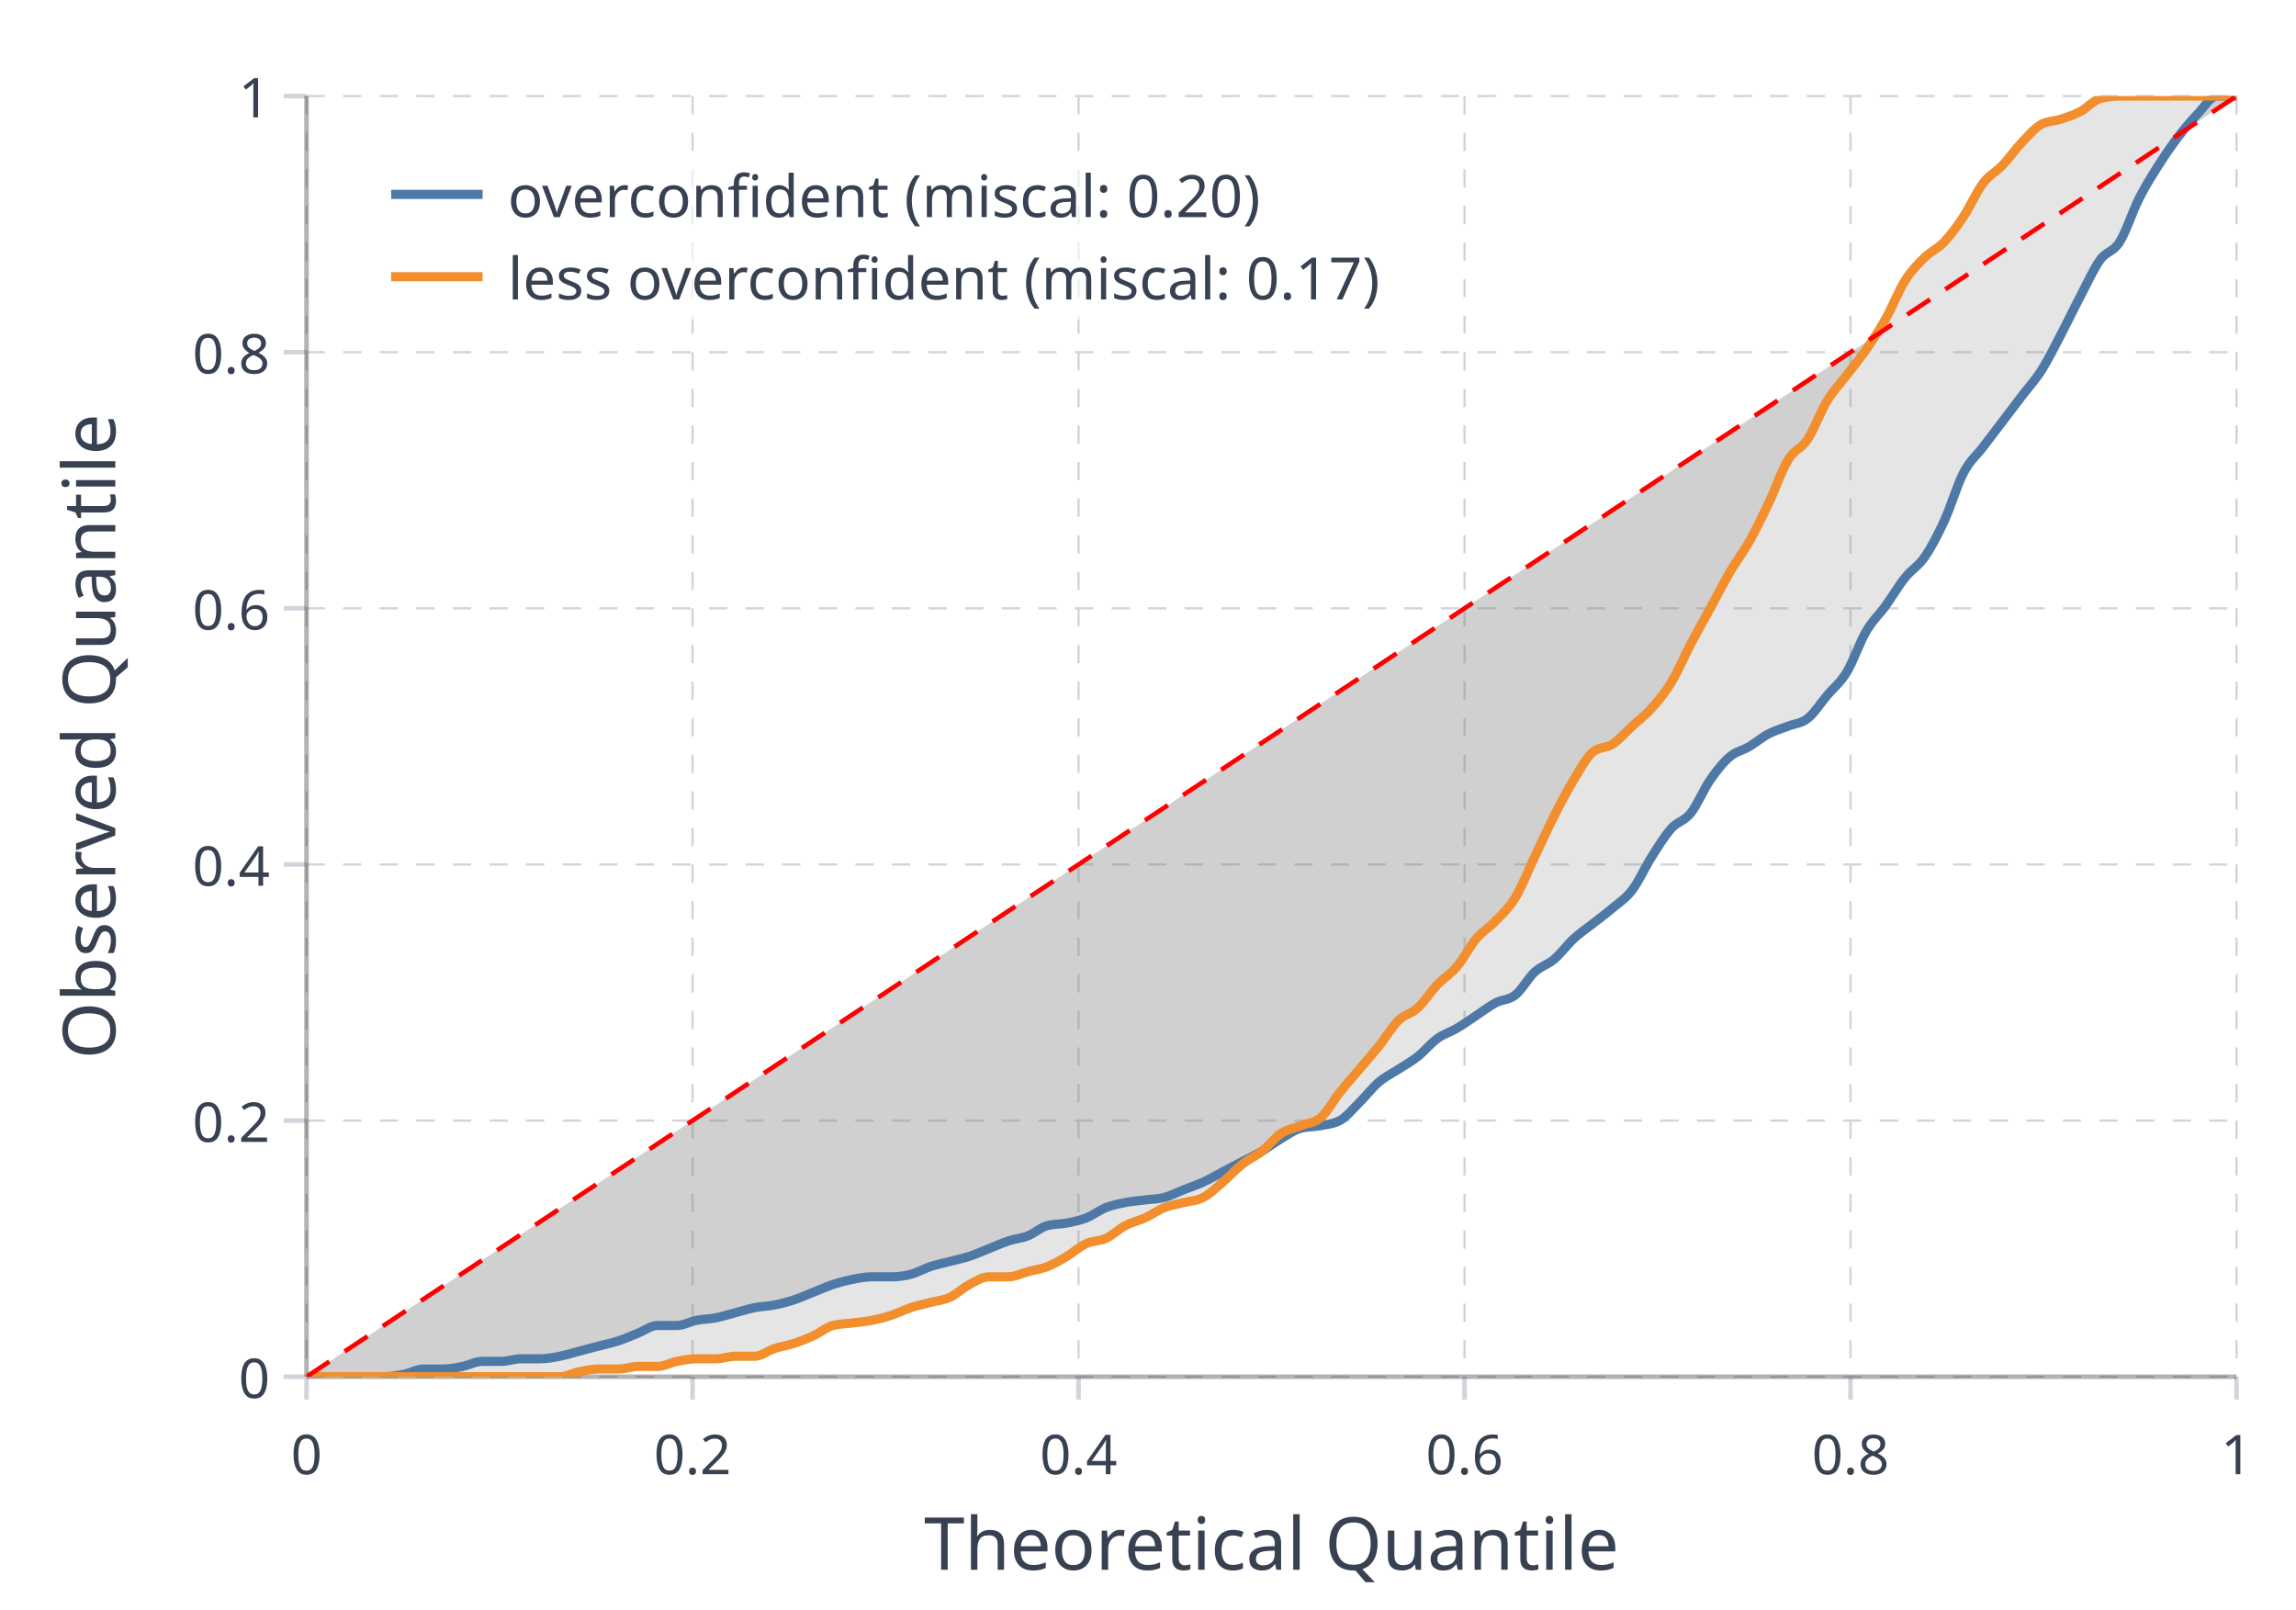
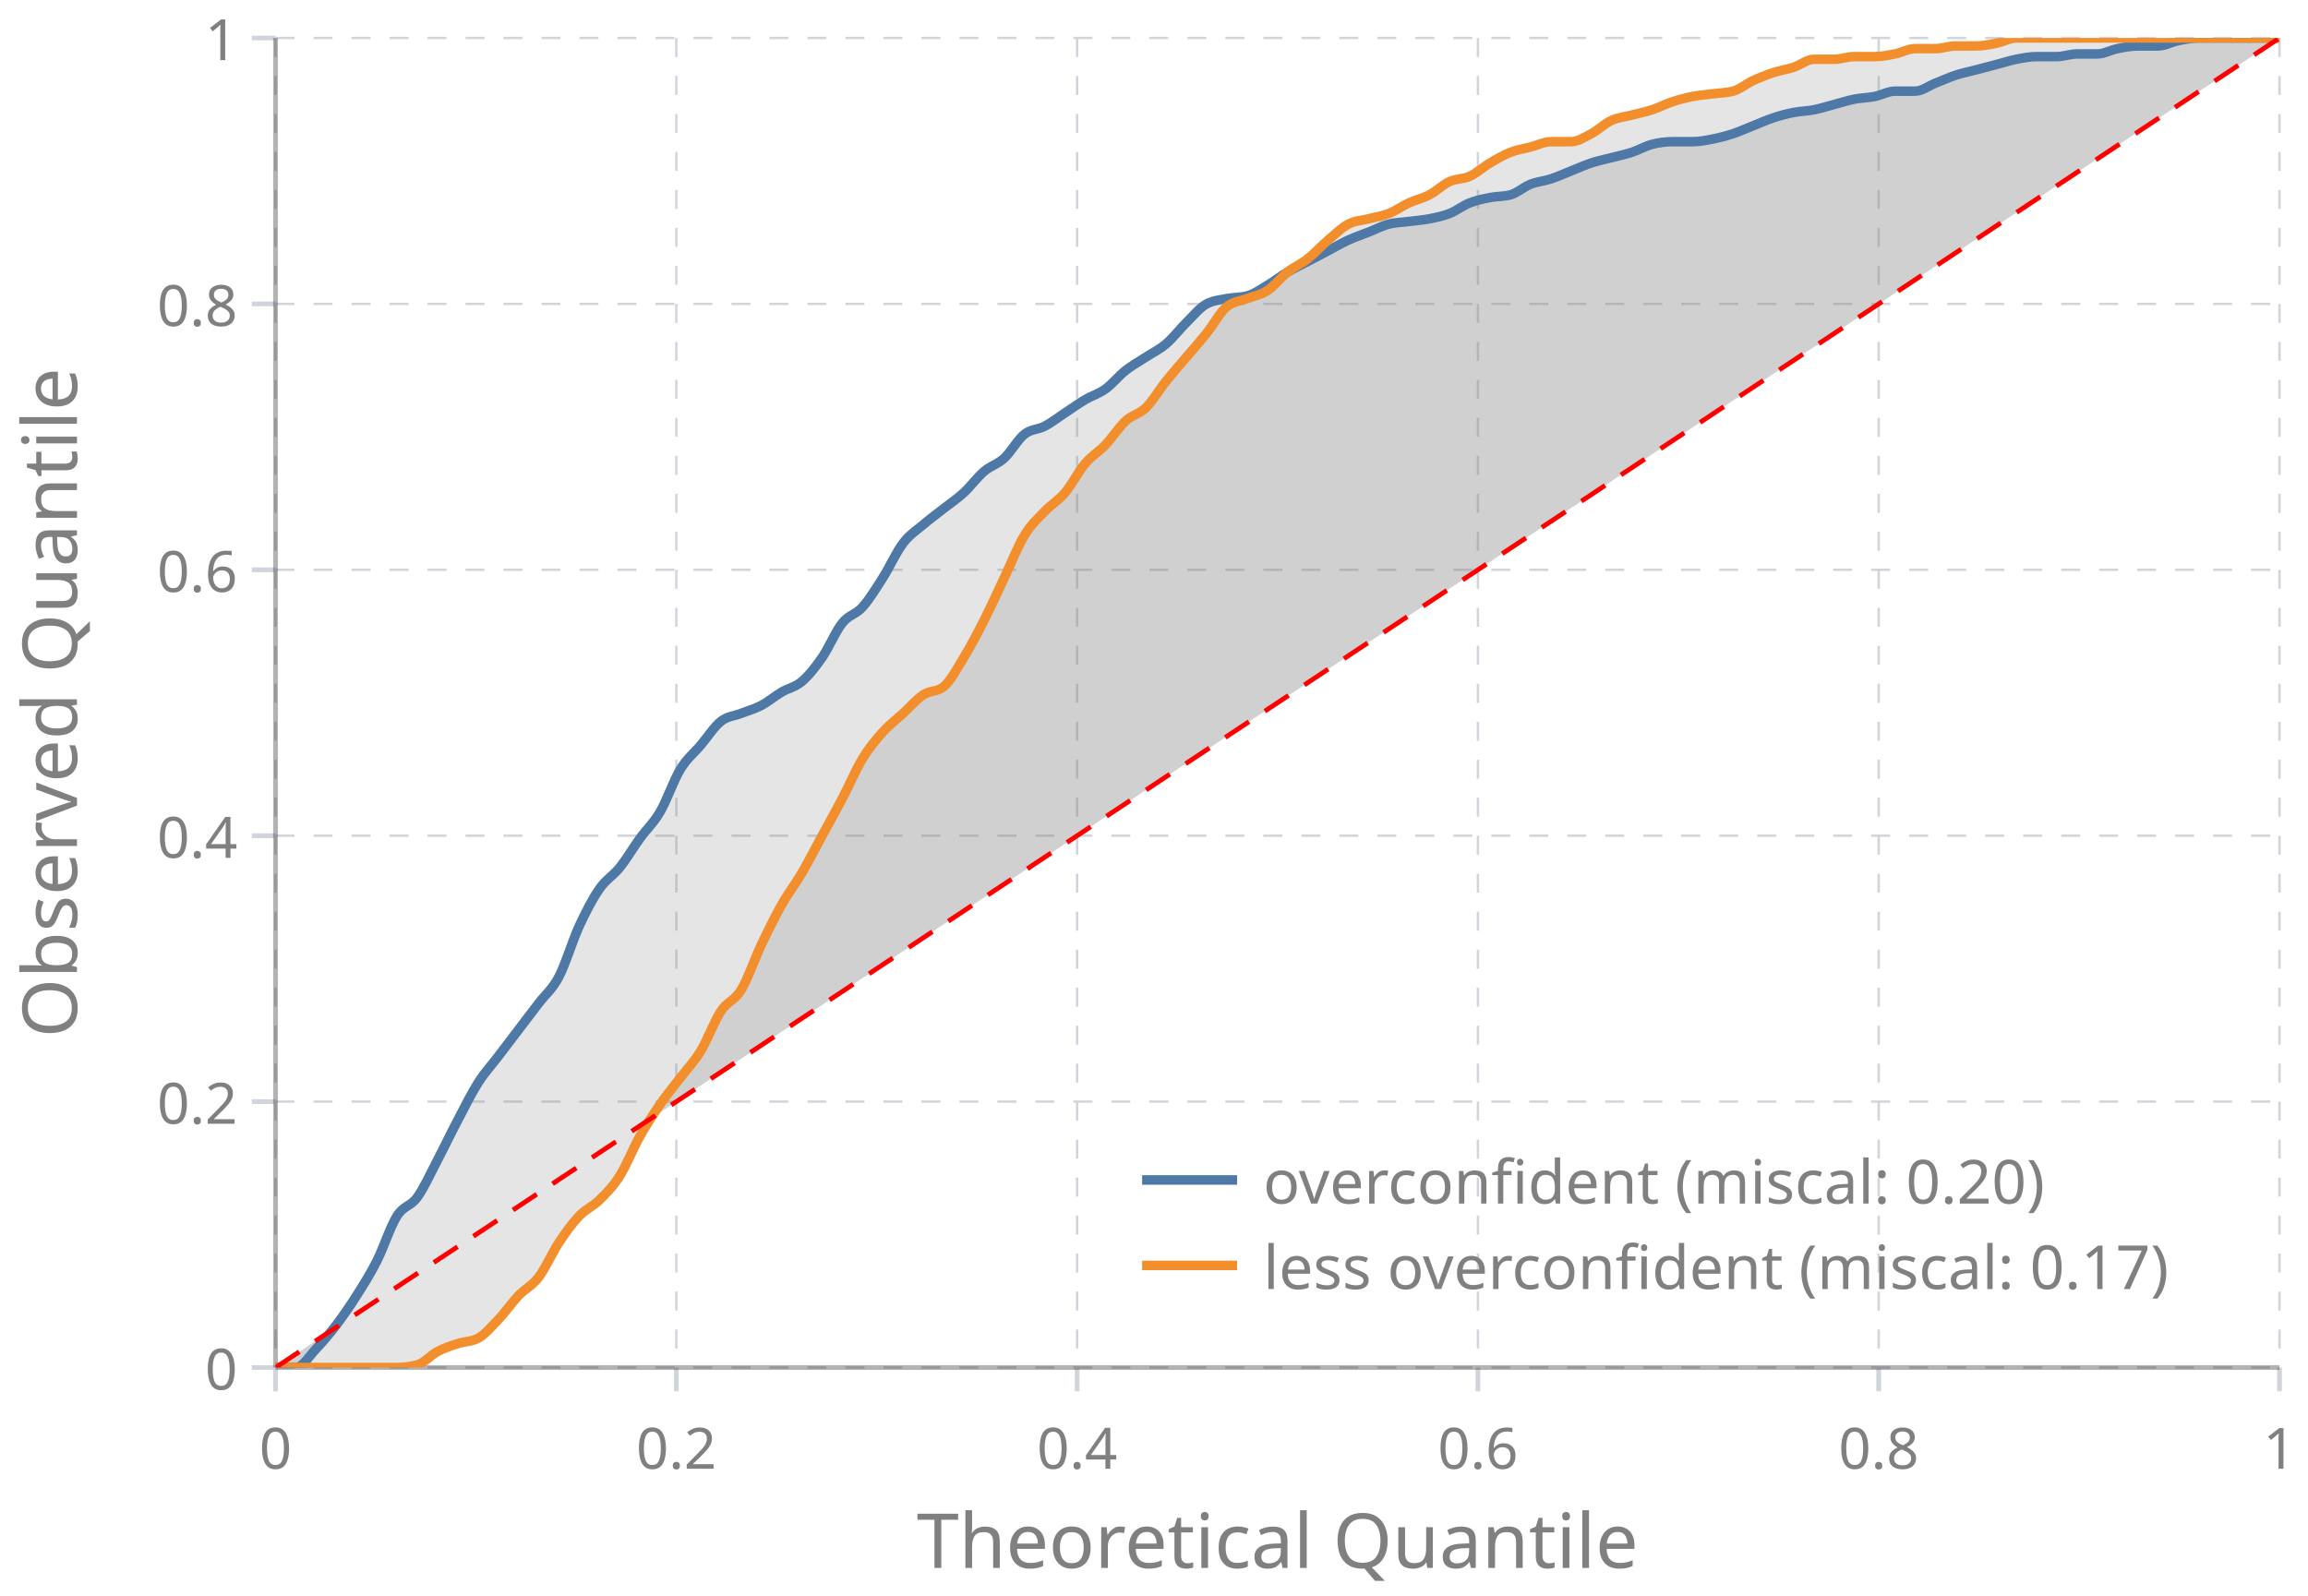
- <svg xmlns="http://www.w3.org/2000/svg" width="502" height="352" fill="#374151" font-family="system-ui, sans-serif" font-size="16" viewBox="-1 -1 502 352">
+ <svg xmlns="http://www.w3.org/2000/svg" width="486" height="336" fill="gray" font-family="system-ui, sans-serif" font-size="16" viewBox="8 12 486 336">
  <defs>
    <clipPath id="a">
      <path d="M66.02 20H488v280H66.02z" />
    </clipPath>
  </defs>
  <g class="x-axis" style="--tick-font-default:clamp(12px, calc(0.03 * 100cqmin), 0.8em)">
    <g class="tick">
      <path stroke="#d1d5db" stroke-dasharray="4" stroke-width=".5" d="M66.02 20v280" />
      <path stroke="#d1d5db" d="M66.02 300v5" />
      <text y="12" dominant-baseline="hanging" font-size="12" text-anchor="middle" transform="translate(66.02 300)">
        <tspan x="0" dy="0">0</tspan>
      </text>
    </g>
    <g class="tick">
      <path stroke="#d1d5db" stroke-dasharray="4" stroke-width=".5" d="M150.42 20v280" />
      <path stroke="#d1d5db" d="M150.42 300v5" />
      <text y="12" dominant-baseline="hanging" font-size="12" text-anchor="middle" transform="translate(150.42 300)">
        <tspan x="0" dy="0">0.2</tspan>
      </text>
    </g>
    <g class="tick">
      <path stroke="#d1d5db" stroke-dasharray="4" stroke-width=".5" d="M234.81 20v280" />
      <path stroke="#d1d5db" d="M234.81 300v5" />
      <text y="12" dominant-baseline="hanging" font-size="12" text-anchor="middle" transform="translate(234.81 300)">
        <tspan x="0" dy="0">0.4</tspan>
      </text>
    </g>
    <g class="tick">
      <path stroke="#d1d5db" stroke-dasharray="4" stroke-width=".5" d="M319.21 20v280" />
      <path stroke="#d1d5db" d="M319.21 300v5" />
      <text y="12" dominant-baseline="hanging" font-size="12" text-anchor="middle" transform="translate(319.21 300)">
        <tspan x="0" dy="0">0.6</tspan>
      </text>
    </g>
    <g class="tick">
      <path stroke="#d1d5db" stroke-dasharray="4" stroke-width=".5" d="M403.6 20v280" />
      <path stroke="#d1d5db" d="M403.6 300v5" />
      <text y="12" dominant-baseline="hanging" font-size="12" text-anchor="middle" transform="translate(403.6 300)">
        <tspan x="0" dy="0">0.8</tspan>
      </text>
    </g>
    <g class="tick">
      <path stroke="#d1d5db" stroke-dasharray="4" stroke-width=".5" d="M488 20v280" />
      <path stroke="#d1d5db" d="M488 300v5" />
      <text y="12" dominant-baseline="hanging" font-size="12" text-anchor="middle" transform="translate(488 300)">
        <tspan x="0" dy="0">1</tspan>
      </text>
    </g>
    <text x="277.01" y="336" class="axis-label x-label" dominant-baseline="central" text-anchor="middle">
      <tspan x="277.01" y="336">
        <tspan>Theoretical Quantile</tspan>
      </tspan>
    </text>
  </g>
  <g class="y-axis" style="--tick-font-default:clamp(12px, calc(0.03 * 100cqmin), 0.8em)">
    <g class="tick">
      <path stroke="#d1d5db" stroke-dasharray="4" stroke-width=".5" d="M66.02 300H488" />
      <path stroke="#d1d5db" d="M61.02 300h5" />
      <text x="-8" dominant-baseline="central" font-size="12" text-anchor="end" transform="translate(66.02 300)">
        <tspan x="-8" dy="0">0</tspan>
      </text>
    </g>
    <g class="tick">
      <path stroke="#d1d5db" stroke-dasharray="4" stroke-width=".5" d="M66.02 244H488" />
      <path stroke="#d1d5db" d="M61.02 244h5" />
      <text x="-8" dominant-baseline="central" font-size="12" text-anchor="end" transform="translate(66.02 244)">
        <tspan x="-8" dy="0">0.2</tspan>
      </text>
    </g>
    <g class="tick">
      <path stroke="#d1d5db" stroke-dasharray="4" stroke-width=".5" d="M66.02 188H488" />
      <path stroke="#d1d5db" d="M61.02 188h5" />
      <text x="-8" dominant-baseline="central" font-size="12" text-anchor="end" transform="translate(66.02 188)">
        <tspan x="-8" dy="0">0.4</tspan>
      </text>
    </g>
    <g class="tick">
      <path stroke="#d1d5db" stroke-dasharray="4" stroke-width=".5" d="M66.02 132H488" />
      <path stroke="#d1d5db" d="M61.02 132h5" />
      <text x="-8" dominant-baseline="central" font-size="12" text-anchor="end" transform="translate(66.02 132)">
        <tspan x="-8" dy="0">0.6</tspan>
      </text>
    </g>
    <g class="tick">
      <path stroke="#d1d5db" stroke-dasharray="4" stroke-width=".5" d="M66.02 76H488" />
      <path stroke="#d1d5db" d="M61.02 76h5" />
      <text x="-8" dominant-baseline="central" font-size="12" text-anchor="end" transform="translate(66.02 76)">
        <tspan x="-8" dy="0">0.8</tspan>
      </text>
    </g>
    <g class="tick">
      <path stroke="#d1d5db" stroke-dasharray="4" stroke-width=".5" d="M66.02 20H488" />
      <path stroke="#d1d5db" d="M61.02 20h5" />
      <text x="-8" dominant-baseline="central" font-size="12" text-anchor="end" transform="translate(66.02 20)">
        <tspan x="-8" dy="0">1</tspan>
      </text>
    </g>
    <text x="18" y="160" class="axis-label y-label" dominant-baseline="central" text-anchor="middle" transform="rotate(-90 18 160)">
      <tspan x="18" y="160">
        <tspan>Observed Quantile</tspan>
      </tspan>
    </text>
  </g>
  <path stroke="#000" d="M66.02 20v280m0 0H488" class="zero-line" opacity=".3" />
  <g class="fill-region" clip-path="url(#a)">
-     <path fill="gray" fill-opacity=".2" d="M66.02 300h17.05c1.42 0 2.85-.28 4.27-.56s2.84-1.12 4.26-1.12h4.26c1.42 0 2.84-.28 4.26-.56s2.84-1.12 4.27-1.12h4.26c1.42 0 2.84-.56 4.26-.56h4.26c1.42 0 2.84-.28 4.27-.56 1.42-.28 2.84-.75 4.26-1.12s2.84-.75 4.26-1.12 2.84-.65 4.26-1.12 2.84-1.12 4.26-1.68c1.43-.56 2.85-1.68 4.27-1.68h4.26c1.42 0 2.84-.84 4.26-1.12s2.84-.28 4.26-.56 2.85-.75 4.27-1.12 2.84-.84 4.26-1.12 2.84-.28 4.26-.56 2.84-.65 4.26-1.12 2.85-1.12 4.27-1.68 2.84-1.21 4.26-1.68 2.84-.84 4.26-1.12 2.84-.56 4.26-.56h4.27c1.42 0 2.84-.19 4.26-.56s2.84-1.21 4.26-1.68 2.84-.75 4.26-1.12 2.84-.65 4.27-1.12c1.42-.47 2.84-1.12 4.26-1.68s2.84-1.21 4.26-1.68 2.84-.56 4.26-1.12 2.84-1.87 4.26-2.24c1.43-.37 2.85-.28 4.27-.56s2.84-.56 4.26-1.12 2.84-1.68 4.26-2.24 2.84-.84 4.26-1.12c1.43-.28 2.85-.37 4.27-.56s2.84-.19 4.26-.56 2.84-1.12 4.26-1.68 2.84-1.03 4.26-1.68 2.85-1.49 4.27-2.24 2.84-1.49 4.26-2.24 2.84-1.4 4.26-2.24 2.84-1.96 4.26-2.8 2.85-1.87 4.26-2.24c1.43-.37 2.85-.28 4.27-.56s2.84-.37 4.26-1.12 2.84-2.52 4.26-3.92 2.84-3.27 4.27-4.48c1.42-1.21 2.84-1.87 4.26-2.8s2.84-1.68 4.26-2.8 2.84-2.89 4.26-3.92 2.84-1.4 4.26-2.24c1.43-.84 2.85-1.87 4.27-2.8s2.84-2.05 4.26-2.8 2.84-.56 4.26-1.68 2.84-3.73 4.26-5.04c1.43-1.31 2.85-1.59 4.27-2.8s2.84-3.17 4.26-4.48 2.84-2.24 4.26-3.36 2.84-2.15 4.26-3.36 2.85-2.05 4.27-3.92 2.84-5.04 4.26-7.28 2.84-4.57 4.26-6.16 2.84-1.59 4.26-3.36 2.85-5.23 4.27-7.28 2.84-3.83 4.26-5.04 2.84-1.4 4.26-2.24 2.84-2.05 4.26-2.8 2.84-1.12 4.27-1.68c1.42-.56 2.84-.56 4.26-1.68s2.84-3.36 4.26-5.04 2.84-2.71 4.26-5.04 2.84-6.53 4.27-8.96c1.42-2.43 2.84-3.64 4.26-5.6s2.84-4.39 4.26-6.16 2.84-2.43 4.26-4.48 2.84-4.76 4.26-7.84c1.43-3.08 2.85-7.93 4.27-10.64s2.84-3.73 4.26-5.6 2.84-3.73 4.26-5.6 2.84-3.73 4.26-5.6c1.43-1.87 2.85-3.36 4.27-5.6s2.84-5.13 4.26-7.84 2.84-5.69 4.26-8.4 2.84-5.88 4.26-7.84 2.85-1.68 4.27-3.92 2.84-6.72 4.26-9.52 2.84-5.04 4.26-7.28 2.84-4.29 4.26-6.16 2.84-3.55 4.27-5.04c1.42-1.49 2.84-3.92 4.26-3.92H488c-1.42.94-2.84 1.89-4.26 2.83s-2.84 1.88-4.26 2.83c-1.43.94-2.85 1.88-4.27 2.83l-4.26 2.82c-1.42.95-2.84 1.89-4.26 2.83s-2.84 1.89-4.26 2.83-2.85 1.88-4.27 2.83c-1.42.94-2.84 1.88-4.26 2.83-1.42.94-2.84 1.88-4.26 2.83l-4.26 2.82c-1.42.95-2.84 1.89-4.27 2.83-1.42.94-2.84 1.89-4.26 2.83s-2.84 1.89-4.26 2.83-2.84 1.88-4.26 2.83c-1.42.94-2.84 1.88-4.27 2.82-1.42.95-2.84 1.89-4.26 2.83s-2.84 1.89-4.26 2.83-2.84 1.89-4.26 2.83-2.84 1.89-4.26 2.83c-1.43.94-2.85 1.88-4.27 2.83l-4.26 2.82c-1.42.95-2.84 1.89-4.26 2.83-1.42.95-2.84 1.89-4.26 2.83-1.43.94-2.85 1.89-4.27 2.83s-2.84 1.88-4.26 2.83c-1.42.94-2.84 1.88-4.26 2.83l-4.26 2.82c-1.42.95-2.85 1.89-4.27 2.83-1.42.95-2.84 1.89-4.26 2.83s-2.84 1.89-4.26 2.83-2.84 1.88-4.26 2.83c-1.42.94-2.85 1.88-4.27 2.83l-4.26 2.82c-1.42.95-2.84 1.89-4.26 2.83s-2.84 1.89-4.26 2.83-2.84 1.89-4.27 2.83c-1.42.94-2.84 1.88-4.26 2.83-1.42.94-2.84 1.88-4.26 2.83l-4.26 2.82c-1.42.95-2.84 1.89-4.27 2.83-1.42.94-2.84 1.89-4.26 2.83s-2.84 1.89-4.26 2.83-2.84 1.88-4.26 2.83l-4.26 2.82c-1.43.95-2.85 1.89-4.27 2.83-1.42.95-2.84 1.89-4.26 2.83s-2.84 1.89-4.26 2.83-2.84 1.89-4.27 2.83c-1.41.94-2.84 1.88-4.26 2.83l-4.26 2.82c-1.42.95-2.84 1.89-4.26 2.83-1.42.95-2.84 1.89-4.26 2.83l-4.27 2.83c-1.42.94-2.84 1.89-4.26 2.83s-2.84 1.88-4.26 2.83l-4.26 2.82c-1.42.95-2.84 1.89-4.27 2.83-1.42.95-2.84 1.89-4.26 2.83s-2.84 1.89-4.26 2.83-2.84 1.88-4.26 2.83c-1.42.94-2.84 1.88-4.27 2.83l-4.26 2.82c-1.42.95-2.84 1.89-4.26 2.83-1.42.95-2.84 1.89-4.26 2.83s-2.84 1.89-4.26 2.83c-1.43.94-2.85 1.88-4.27 2.83-1.42.94-2.84 1.88-4.26 2.83l-4.26 2.82c-1.42.95-2.84 1.89-4.26 2.83-1.43.94-2.85 1.89-4.27 2.83s-2.84 1.89-4.26 2.83-2.84 1.88-4.26 2.83c-1.42.94-2.84 1.88-4.26 2.83-1.42.94-2.85 1.88-4.27 2.82-1.42.95-2.84 1.89-4.26 2.83s-2.84 1.89-4.26 2.83-2.84 1.89-4.26 2.83-2.85 1.88-4.27 2.83l-4.26 2.82c-1.42.95-2.84 1.89-4.26 2.83-1.42.95-2.84 1.89-4.26 2.83s-2.84 1.89-4.27 2.83c-1.42.94-2.84 1.89-4.26 2.83s-2.84 1.88-4.26 2.83l-4.26 2.82c-1.42.95-2.84 1.89-4.26 2.83-1.43.95-2.85 1.89-4.27 2.83s-2.84 1.89-4.26 2.83-2.84 1.88-4.26 2.83c-1.42.94-2.84 1.88-4.26 2.83-1.43.94-2.85 1.88-4.27 2.82-1.42.95-2.84 1.89-4.26 2.83-1.42.95-2.84 1.89-4.26 2.83s-2.84 1.89-4.26 2.83-2.85 1.88-4.27 2.83c-1.42.94-2.84 1.88-4.26 2.83l-4.26 2.82c-1.42.95-2.84 1.89-4.26 2.83-1.43.94-2.85 1.89-4.27 2.83" />
+     <path fill-opacity=".2" d="M66.02 300h4.27c1.42 0 2.84-2.43 4.26-3.92a59 59 0 0 0 4.26-5.04c1.42-1.87 2.84-3.92 4.26-6.16s2.85-4.48 4.27-7.28 2.84-7.28 4.26-9.52 2.84-1.96 4.26-3.92 2.84-5.13 4.26-7.84 2.84-5.69 4.27-8.4c1.42-2.71 2.84-5.6 4.26-7.84s2.84-3.73 4.26-5.6 2.84-3.73 4.26-5.6 2.84-3.73 4.27-5.6c1.42-1.87 2.84-2.89 4.26-5.6s2.84-7.56 4.26-10.64 2.84-5.79 4.26-7.84 2.84-2.71 4.26-4.48c1.43-1.77 2.85-4.2 4.27-6.16s2.84-3.17 4.26-5.6 2.84-6.63 4.26-8.96 2.84-3.36 4.26-5.04 2.85-3.92 4.27-5.04 2.84-1.12 4.26-1.68 2.84-.93 4.26-1.68 2.84-1.96 4.26-2.8 2.85-1.03 4.27-2.24 2.84-2.99 4.26-5.04 2.84-5.51 4.26-7.28 2.84-1.77 4.26-3.36 2.84-3.92 4.27-6.16c1.42-2.24 2.84-5.41 4.26-7.28s2.84-2.71 4.26-3.92 2.84-2.24 4.26-3.36 2.84-2.05 4.27-3.36c1.42-1.31 2.84-3.27 4.26-4.48s2.84-1.49 4.26-2.8 2.84-3.92 4.26-5.04 2.84-.93 4.26-1.68c1.43-.75 2.85-1.87 4.27-2.8s2.84-1.96 4.26-2.8 2.84-1.21 4.26-2.24 2.84-2.8 4.26-3.92c1.43-1.12 2.85-1.87 4.27-2.8s2.84-1.59 4.26-2.8 2.84-3.08 4.26-4.48 2.84-3.17 4.26-3.92 2.85-.84 4.27-1.12 2.84-.19 4.26-.56 2.84-1.4 4.26-2.24 2.84-1.96 4.26-2.8 2.85-1.49 4.26-2.24c1.43-.75 2.85-1.49 4.27-2.24s2.84-1.59 4.26-2.24 2.84-1.12 4.26-1.68 2.84-1.31 4.27-1.68c1.42-.37 2.84-.37 4.26-.56s2.84-.28 4.26-.56 2.84-.56 4.26-1.12 2.84-1.68 4.26-2.24c1.43-.56 2.85-.84 4.27-1.12s2.84-.19 4.26-.56 2.84-1.68 4.26-2.24 2.84-.65 4.26-1.12c1.43-.47 2.85-1.12 4.27-1.68s2.84-1.21 4.26-1.68 2.84-.75 4.26-1.12 2.84-.65 4.26-1.12 2.85-1.31 4.27-1.68 2.84-.56 4.26-.56h4.26c1.42 0 2.84-.28 4.26-.56s2.85-.65 4.27-1.12 2.84-1.12 4.26-1.68 2.84-1.21 4.26-1.68 2.84-.84 4.26-1.12 2.84-.28 4.27-.56c1.42-.28 2.84-.75 4.26-1.12s2.84-.84 4.26-1.12 2.84-.28 4.26-.56 2.84-1.12 4.27-1.12h4.26c1.42 0 2.84-1.12 4.26-1.68s2.84-1.21 4.26-1.68 2.84-.75 4.26-1.12c1.43-.37 2.85-.75 4.27-1.12s2.84-.84 4.26-1.12 2.84-.56 4.26-.56h4.26c1.43 0 2.85-.56 4.27-.56h4.26c1.42 0 2.84-.84 4.26-1.12s2.84-.56 4.26-.56h4.27c1.42 0 2.84-.84 4.26-1.12s2.84-.56 4.26-.56H488c-1.42.94-2.84 1.89-4.26 2.83s-2.84 1.88-4.26 2.83c-1.43.94-2.85 1.88-4.27 2.83l-4.26 2.82c-1.42.95-2.84 1.89-4.26 2.83s-2.84 1.89-4.26 2.83-2.85 1.88-4.27 2.83c-1.42.94-2.84 1.88-4.26 2.83-1.42.94-2.84 1.88-4.26 2.83l-4.26 2.82c-1.42.95-2.84 1.89-4.27 2.83-1.42.94-2.84 1.89-4.26 2.83s-2.84 1.89-4.26 2.83-2.84 1.88-4.26 2.83c-1.42.94-2.84 1.88-4.27 2.82-1.42.95-2.84 1.89-4.26 2.83s-2.84 1.89-4.26 2.83-2.84 1.89-4.26 2.83-2.84 1.89-4.26 2.83c-1.43.94-2.85 1.88-4.27 2.83l-4.26 2.82c-1.42.95-2.84 1.89-4.26 2.83-1.42.95-2.84 1.89-4.26 2.83-1.43.94-2.85 1.89-4.27 2.83s-2.84 1.88-4.26 2.83c-1.42.94-2.84 1.88-4.26 2.83l-4.26 2.82c-1.42.95-2.85 1.89-4.27 2.83-1.42.95-2.84 1.89-4.26 2.83s-2.84 1.89-4.26 2.83-2.84 1.88-4.26 2.83c-1.42.94-2.85 1.88-4.27 2.83l-4.26 2.82c-1.42.95-2.84 1.89-4.26 2.83s-2.84 1.89-4.26 2.83-2.84 1.89-4.27 2.83c-1.42.94-2.84 1.88-4.26 2.83-1.42.94-2.84 1.88-4.26 2.83l-4.26 2.82c-1.42.95-2.84 1.89-4.27 2.83-1.42.94-2.84 1.89-4.26 2.83s-2.84 1.89-4.26 2.83-2.84 1.88-4.26 2.83l-4.26 2.82c-1.43.95-2.85 1.89-4.27 2.83-1.42.95-2.84 1.89-4.26 2.83s-2.84 1.89-4.26 2.83-2.84 1.89-4.27 2.83c-1.41.94-2.84 1.88-4.26 2.83l-4.26 2.82c-1.42.95-2.84 1.89-4.26 2.83-1.42.95-2.84 1.89-4.26 2.83l-4.27 2.83c-1.42.94-2.84 1.89-4.26 2.83s-2.84 1.88-4.26 2.83l-4.26 2.82c-1.42.95-2.84 1.89-4.27 2.83-1.42.95-2.84 1.89-4.26 2.83s-2.84 1.89-4.26 2.83-2.84 1.88-4.26 2.83c-1.42.94-2.84 1.88-4.27 2.83l-4.26 2.82c-1.42.95-2.84 1.89-4.26 2.83-1.42.95-2.84 1.89-4.26 2.83s-2.84 1.89-4.26 2.83c-1.43.94-2.85 1.88-4.27 2.83-1.42.94-2.84 1.88-4.26 2.83l-4.26 2.82c-1.42.95-2.84 1.89-4.26 2.83-1.43.94-2.85 1.89-4.27 2.83s-2.84 1.89-4.26 2.83-2.84 1.88-4.26 2.83c-1.42.94-2.84 1.88-4.26 2.83-1.42.94-2.85 1.88-4.27 2.82-1.42.95-2.84 1.89-4.26 2.83s-2.84 1.89-4.26 2.83-2.84 1.89-4.26 2.83-2.85 1.88-4.27 2.83l-4.26 2.82c-1.42.95-2.84 1.89-4.26 2.83-1.42.95-2.84 1.89-4.26 2.83s-2.84 1.89-4.27 2.83c-1.42.94-2.84 1.89-4.26 2.83s-2.84 1.88-4.26 2.83l-4.26 2.82c-1.42.95-2.84 1.89-4.26 2.83-1.43.95-2.85 1.89-4.27 2.83s-2.84 1.89-4.26 2.83-2.84 1.88-4.26 2.83c-1.42.94-2.84 1.88-4.26 2.83-1.43.94-2.85 1.88-4.27 2.82-1.42.95-2.84 1.89-4.26 2.83-1.42.95-2.84 1.89-4.26 2.83s-2.84 1.89-4.26 2.83-2.85 1.88-4.27 2.83c-1.42.94-2.84 1.88-4.26 2.83l-4.26 2.82c-1.42.95-2.84 1.89-4.26 2.83-1.43.94-2.85 1.89-4.27 2.83" />
  </g>
  <g class="fill-region" clip-path="url(#a)">
-     <path fill="gray" fill-opacity=".2" d="M66.02 300h55.42c1.42 0 2.84-.84 4.26-1.12s2.84-.56 4.26-.56h4.26c1.42 0 2.84-.56 4.26-.56h4.27c1.42 0 2.84-.84 4.26-1.12s2.84-.56 4.26-.56h4.26c1.42 0 2.85-.56 4.27-.56h4.26c1.42 0 2.84-1.21 4.26-1.68s2.84-.65 4.26-1.12 2.85-1.03 4.27-1.68 2.84-1.87 4.26-2.24 2.84-.37 4.26-.56 2.84-.28 4.26-.56 2.84-.65 4.27-1.12c1.42-.47 2.84-1.21 4.26-1.68s2.84-.75 4.26-1.12 2.84-.47 4.26-1.12 2.84-2.05 4.27-2.8c1.42-.75 2.84-1.68 4.26-1.68h4.26c1.42 0 2.84-.75 4.26-1.12s2.84-.56 4.26-1.12c1.43-.56 2.85-1.4 4.27-2.24s2.84-2.15 4.26-2.8 2.84-.47 4.26-1.12 2.84-2.05 4.26-2.8c1.43-.75 2.85-1.03 4.27-1.68s2.84-1.68 4.26-2.24 2.84-.75 4.26-1.12 2.84-.37 4.26-1.12 2.85-2.15 4.27-3.36 2.84-2.8 4.26-3.92 2.84-1.68 4.26-2.8 2.84-2.99 4.26-3.92 2.85-1.12 4.26-1.68c1.43-.56 2.85-.56 4.27-1.68s2.84-3.83 4.26-5.6 2.84-3.36 4.26-5.04 2.84-3.27 4.27-5.04c1.42-1.77 2.84-4.2 4.26-5.6s2.84-1.49 4.26-2.8 2.84-3.55 4.26-5.04 2.84-2.24 4.26-3.92c1.43-1.68 2.85-4.48 4.27-6.16s2.84-2.43 4.26-3.92 2.84-2.71 4.26-5.04 2.84-5.97 4.26-8.96c1.43-2.99 2.85-6.16 4.27-8.96s2.84-5.51 4.26-7.84 2.84-5.04 4.26-6.16 2.84-.75 4.26-1.68 2.85-2.61 4.27-3.92 2.84-2.33 4.26-3.92 2.84-3.27 4.26-5.6 2.84-5.69 4.26-8.4 2.85-5.23 4.27-7.84 2.84-5.41 4.26-7.84 2.84-4.2 4.26-6.72 2.84-5.41 4.26-8.4 2.84-7.19 4.27-9.52c1.42-2.33 2.84-2.33 4.26-4.48s2.84-6.07 4.26-8.4 2.84-3.73 4.26-5.6 2.84-3.55 4.27-5.6c1.42-2.05 2.84-4.2 4.26-6.72s2.84-6.16 4.26-8.4 2.84-3.64 4.26-5.04 2.84-1.87 4.26-3.36c1.43-1.49 2.85-3.45 4.27-5.6s2.84-5.41 4.26-7.28 2.84-2.43 4.26-3.92 2.84-3.55 4.26-5.04c1.43-1.49 2.85-3.17 4.27-3.92s2.84-.65 4.26-1.12 2.84-.93 4.26-1.68 2.84-2.43 4.26-2.8 2.85-.56 4.27-.56H488c-1.42.94-2.84 1.89-4.26 2.83s-2.84 1.88-4.26 2.83c-1.43.94-2.85 1.88-4.27 2.83l-4.26 2.82c-1.42.95-2.84 1.89-4.26 2.83s-2.84 1.89-4.26 2.83-2.85 1.88-4.27 2.83c-1.42.94-2.84 1.88-4.26 2.83-1.42.94-2.84 1.88-4.26 2.83l-4.26 2.82c-1.42.95-2.84 1.89-4.27 2.83-1.42.94-2.84 1.89-4.26 2.83s-2.84 1.89-4.26 2.83-2.84 1.88-4.26 2.83c-1.42.94-2.84 1.88-4.27 2.82-1.42.95-2.84 1.89-4.26 2.83s-2.84 1.89-4.26 2.83-2.84 1.89-4.26 2.83-2.84 1.89-4.26 2.83c-1.43.94-2.85 1.88-4.27 2.83l-4.26 2.82c-1.42.95-2.84 1.89-4.26 2.83-1.42.95-2.84 1.89-4.26 2.83-1.43.94-2.85 1.89-4.27 2.83s-2.84 1.88-4.26 2.83c-1.42.94-2.84 1.88-4.26 2.83l-4.26 2.82c-1.42.95-2.85 1.89-4.27 2.83-1.42.95-2.84 1.89-4.26 2.83s-2.84 1.89-4.26 2.83-2.84 1.88-4.26 2.83c-1.42.94-2.85 1.88-4.27 2.83l-4.26 2.82c-1.42.95-2.84 1.89-4.26 2.83s-2.84 1.89-4.26 2.83-2.84 1.89-4.27 2.83c-1.42.94-2.84 1.88-4.26 2.83-1.42.94-2.84 1.88-4.26 2.83l-4.26 2.82c-1.42.95-2.84 1.89-4.27 2.83-1.42.94-2.84 1.89-4.26 2.83s-2.84 1.89-4.26 2.83-2.84 1.88-4.26 2.83l-4.26 2.82c-1.43.95-2.85 1.89-4.27 2.83-1.42.95-2.84 1.89-4.26 2.83s-2.84 1.89-4.26 2.83-2.84 1.89-4.27 2.83c-1.41.94-2.84 1.88-4.26 2.83l-4.26 2.82c-1.42.95-2.84 1.89-4.26 2.83-1.42.95-2.84 1.89-4.26 2.83l-4.27 2.83c-1.42.94-2.84 1.89-4.26 2.83s-2.84 1.88-4.26 2.83l-4.26 2.82c-1.42.95-2.84 1.89-4.27 2.83-1.42.95-2.84 1.89-4.26 2.83s-2.84 1.89-4.26 2.83-2.84 1.88-4.26 2.83c-1.42.94-2.84 1.88-4.27 2.83l-4.26 2.82c-1.42.95-2.84 1.89-4.26 2.83-1.42.95-2.84 1.89-4.26 2.83s-2.84 1.89-4.26 2.83c-1.43.94-2.85 1.88-4.27 2.83-1.42.94-2.84 1.88-4.26 2.83l-4.26 2.82c-1.42.95-2.84 1.89-4.26 2.83-1.43.94-2.85 1.89-4.27 2.83s-2.84 1.89-4.26 2.83-2.84 1.88-4.26 2.83c-1.42.94-2.84 1.88-4.26 2.83-1.42.94-2.85 1.88-4.27 2.82-1.42.95-2.84 1.89-4.26 2.83s-2.84 1.89-4.26 2.83-2.84 1.89-4.26 2.83-2.85 1.88-4.27 2.83l-4.26 2.82c-1.42.95-2.84 1.89-4.26 2.83-1.42.95-2.84 1.89-4.26 2.83s-2.84 1.89-4.27 2.83c-1.42.94-2.84 1.89-4.26 2.83s-2.84 1.88-4.26 2.83l-4.26 2.82c-1.42.95-2.84 1.89-4.26 2.83-1.43.95-2.85 1.89-4.27 2.83s-2.84 1.89-4.26 2.83-2.84 1.88-4.26 2.83c-1.42.94-2.84 1.88-4.26 2.83-1.43.94-2.85 1.88-4.27 2.82-1.42.95-2.84 1.89-4.26 2.83-1.42.95-2.84 1.89-4.26 2.83s-2.84 1.89-4.26 2.83-2.85 1.88-4.27 2.83c-1.42.94-2.84 1.88-4.26 2.83l-4.26 2.82c-1.42.95-2.84 1.89-4.26 2.83-1.43.94-2.85 1.89-4.27 2.83" />
+     <path fill-opacity=".2" d="M66.02 300H91.6c1.42 0 2.84-.19 4.26-.56s2.84-2.05 4.26-2.8 2.84-1.21 4.27-1.68c1.42-.47 2.84-.37 4.26-1.12s2.84-2.43 4.26-3.92 2.84-3.55 4.26-5.04 2.84-2.05 4.27-3.92c1.42-1.87 2.84-5.13 4.26-7.28s2.84-4.11 4.26-5.6 2.84-1.96 4.26-3.36 2.84-2.8 4.26-5.04c1.43-2.24 2.85-5.88 4.27-8.4s2.84-4.67 4.26-6.72 2.84-3.73 4.26-5.6 2.84-3.27 4.26-5.6 2.85-6.25 4.27-8.4 2.84-2.15 4.26-4.48 2.84-6.53 4.26-9.52 2.84-5.88 4.26-8.4 2.85-4.29 4.27-6.72 2.84-5.23 4.26-7.84 2.84-5.13 4.26-7.84 2.84-6.07 4.26-8.4 2.84-4.01 4.27-5.6c1.42-1.59 2.84-2.61 4.26-3.92s2.84-2.99 4.26-3.92 2.84-.56 4.26-1.68 2.84-3.83 4.27-6.16c1.42-2.33 2.84-5.04 4.26-7.84s2.84-5.97 4.26-8.96 2.84-6.63 4.26-8.96 2.84-3.55 4.26-5.04c1.43-1.49 2.85-2.24 4.27-3.92s2.84-4.48 4.26-6.16 2.84-2.43 4.26-3.92 2.84-3.73 4.26-5.04c1.43-1.31 2.85-1.4 4.27-2.8s2.84-3.83 4.26-5.6 2.84-3.36 4.26-5.04 2.84-3.27 4.26-5.04 2.85-4.48 4.27-5.6 2.84-1.12 4.26-1.68 2.84-.75 4.26-1.68 2.84-2.8 4.26-3.92 2.85-1.68 4.26-2.8c1.43-1.12 2.85-2.71 4.27-3.92s2.84-2.61 4.26-3.36 2.84-.75 4.26-1.12 2.84-.56 4.27-1.12c1.42-.56 2.84-1.59 4.26-2.24s2.84-.93 4.26-1.68 2.84-2.15 4.26-2.8 2.84-.47 4.26-1.12c1.43-.65 2.85-1.96 4.27-2.8s2.84-1.68 4.26-2.24 2.84-.75 4.26-1.12 2.84-1.12 4.26-1.12h4.27c1.42 0 2.84-.93 4.26-1.68s2.84-2.15 4.26-2.8 2.84-.75 4.26-1.12 2.85-.65 4.27-1.12 2.84-1.21 4.26-1.68 2.84-.84 4.26-1.12 2.84-.37 4.26-.56 2.85-.19 4.27-.56 2.84-1.59 4.26-2.24a42 42 0 0 1 4.26-1.68c1.42-.47 2.84-.65 4.26-1.12s2.84-1.68 4.27-1.68h4.26c1.42 0 2.84-.56 4.26-.56h4.26c1.42 0 2.84-.28 4.27-.56 1.42-.28 2.84-1.12 4.26-1.12h4.26c1.42 0 2.84-.56 4.26-.56h4.26c1.43 0 2.85-.28 4.27-.56s2.84-1.12 4.26-1.12H488c-1.42.94-2.84 1.89-4.26 2.83s-2.84 1.88-4.26 2.83c-1.43.94-2.85 1.88-4.27 2.83l-4.26 2.82c-1.42.95-2.84 1.89-4.26 2.83s-2.84 1.89-4.26 2.83-2.85 1.88-4.27 2.83c-1.42.94-2.84 1.88-4.26 2.83-1.42.94-2.84 1.88-4.26 2.83l-4.26 2.82c-1.42.95-2.84 1.89-4.27 2.83-1.42.94-2.84 1.89-4.26 2.83s-2.84 1.89-4.26 2.83-2.84 1.88-4.26 2.83c-1.42.94-2.84 1.88-4.27 2.82-1.42.95-2.84 1.89-4.26 2.83s-2.84 1.89-4.26 2.83-2.84 1.89-4.26 2.83-2.84 1.89-4.26 2.83c-1.43.94-2.85 1.88-4.27 2.83l-4.26 2.82c-1.42.95-2.84 1.89-4.26 2.83-1.42.95-2.84 1.89-4.26 2.83-1.43.94-2.85 1.89-4.27 2.83s-2.84 1.88-4.26 2.83c-1.42.94-2.84 1.88-4.26 2.83l-4.26 2.82c-1.42.95-2.85 1.89-4.27 2.83-1.42.95-2.84 1.89-4.26 2.83s-2.84 1.89-4.26 2.83-2.84 1.88-4.26 2.83c-1.42.94-2.85 1.88-4.27 2.83l-4.26 2.82c-1.42.95-2.84 1.89-4.26 2.83s-2.84 1.89-4.26 2.83-2.84 1.89-4.27 2.83c-1.42.94-2.84 1.88-4.26 2.83-1.42.94-2.84 1.88-4.26 2.83l-4.26 2.82c-1.42.95-2.84 1.89-4.27 2.83-1.42.94-2.84 1.89-4.26 2.83s-2.84 1.89-4.26 2.83-2.84 1.88-4.26 2.83l-4.26 2.82c-1.43.95-2.85 1.89-4.27 2.83-1.42.95-2.84 1.89-4.26 2.83s-2.84 1.89-4.26 2.83-2.84 1.89-4.27 2.83c-1.41.94-2.84 1.88-4.26 2.83l-4.26 2.82c-1.42.95-2.84 1.89-4.26 2.83-1.42.95-2.84 1.89-4.26 2.83l-4.27 2.83c-1.42.94-2.84 1.89-4.26 2.83s-2.84 1.88-4.26 2.83l-4.26 2.82c-1.42.95-2.84 1.89-4.27 2.83-1.42.95-2.84 1.89-4.26 2.83s-2.84 1.89-4.26 2.83-2.84 1.88-4.26 2.83c-1.42.94-2.84 1.88-4.27 2.83l-4.26 2.82c-1.42.95-2.84 1.89-4.26 2.83-1.42.95-2.84 1.89-4.26 2.83s-2.84 1.89-4.26 2.83c-1.43.94-2.85 1.88-4.27 2.83-1.42.94-2.84 1.88-4.26 2.83l-4.26 2.82c-1.42.95-2.84 1.89-4.26 2.83-1.43.94-2.85 1.89-4.27 2.83s-2.84 1.89-4.26 2.83-2.84 1.88-4.26 2.83c-1.42.94-2.84 1.88-4.26 2.83-1.42.94-2.85 1.88-4.27 2.82-1.42.95-2.84 1.89-4.26 2.83s-2.84 1.89-4.26 2.83-2.84 1.89-4.26 2.83-2.85 1.88-4.27 2.83l-4.26 2.82c-1.42.95-2.84 1.89-4.26 2.83-1.42.95-2.84 1.89-4.26 2.83s-2.84 1.89-4.27 2.83c-1.42.94-2.84 1.89-4.26 2.83s-2.84 1.88-4.26 2.83l-4.26 2.82c-1.42.95-2.84 1.89-4.26 2.83-1.43.95-2.85 1.89-4.27 2.83s-2.84 1.89-4.26 2.83-2.84 1.88-4.26 2.83c-1.42.94-2.84 1.88-4.26 2.83-1.43.94-2.85 1.88-4.27 2.82-1.42.95-2.84 1.89-4.26 2.83-1.42.95-2.84 1.89-4.26 2.83s-2.84 1.89-4.26 2.83-2.85 1.88-4.27 2.83c-1.42.94-2.84 1.88-4.26 2.83l-4.26 2.82c-1.42.95-2.84 1.89-4.26 2.83-1.43.94-2.85 1.89-4.27 2.83" />
  </g>
  <g clip-path="url(#a)">
-     <path fill="none" stroke="#4e79a7" stroke-width="2" d="M66.02 300h17.05c1.42 0 2.85-.28 4.27-.56s2.84-1.12 4.26-1.12h4.26c1.42 0 2.84-.28 4.26-.56s2.84-1.12 4.27-1.12h4.26c1.42 0 2.84-.56 4.26-.56h4.26c1.42 0 2.84-.28 4.27-.56 1.42-.28 2.84-.75 4.26-1.12s2.84-.75 4.26-1.12 2.84-.65 4.26-1.12 2.84-1.12 4.26-1.68c1.43-.56 2.85-1.68 4.27-1.68h4.26c1.42 0 2.84-.84 4.26-1.12s2.84-.28 4.26-.56 2.85-.75 4.27-1.12 2.84-.84 4.26-1.12 2.84-.28 4.26-.56 2.84-.65 4.26-1.12 2.85-1.12 4.27-1.68 2.84-1.21 4.26-1.68 2.84-.84 4.26-1.12 2.84-.56 4.26-.56h4.27c1.42 0 2.84-.19 4.26-.56s2.84-1.21 4.26-1.68 2.84-.75 4.26-1.12 2.84-.65 4.27-1.12c1.42-.47 2.84-1.12 4.26-1.68s2.84-1.21 4.26-1.68 2.84-.56 4.26-1.12 2.84-1.87 4.26-2.24c1.43-.37 2.85-.28 4.27-.56s2.84-.56 4.26-1.12 2.84-1.68 4.26-2.24 2.84-.84 4.26-1.12c1.43-.28 2.85-.37 4.27-.56s2.84-.19 4.26-.56 2.84-1.12 4.26-1.68 2.84-1.03 4.26-1.68 2.85-1.49 4.27-2.24 2.84-1.49 4.26-2.24 2.84-1.4 4.26-2.24 2.84-1.96 4.26-2.8 2.85-1.87 4.26-2.24c1.43-.37 2.85-.28 4.27-.56s2.84-.37 4.26-1.12 2.84-2.52 4.26-3.92 2.84-3.27 4.27-4.48c1.42-1.21 2.84-1.87 4.26-2.8s2.84-1.68 4.26-2.8 2.84-2.89 4.26-3.92 2.84-1.4 4.26-2.24c1.43-.84 2.85-1.87 4.27-2.8s2.84-2.05 4.26-2.8 2.84-.56 4.26-1.68 2.84-3.73 4.26-5.04c1.43-1.31 2.85-1.59 4.27-2.8s2.84-3.17 4.26-4.48 2.84-2.24 4.26-3.36 2.84-2.15 4.26-3.36 2.85-2.05 4.27-3.92 2.84-5.04 4.26-7.28 2.84-4.57 4.26-6.16 2.84-1.59 4.26-3.36 2.85-5.23 4.27-7.28 2.84-3.83 4.26-5.04 2.84-1.4 4.26-2.24 2.84-2.05 4.26-2.8 2.84-1.12 4.27-1.68c1.42-.56 2.84-.56 4.26-1.68s2.84-3.36 4.26-5.04 2.84-2.71 4.26-5.04 2.84-6.53 4.27-8.96c1.42-2.43 2.84-3.64 4.26-5.6s2.84-4.39 4.26-6.16 2.84-2.43 4.26-4.48 2.84-4.76 4.26-7.84c1.43-3.08 2.85-7.93 4.27-10.64s2.84-3.73 4.26-5.6 2.84-3.73 4.26-5.6 2.84-3.73 4.26-5.6c1.43-1.87 2.85-3.36 4.27-5.6s2.84-5.13 4.26-7.84 2.84-5.69 4.26-8.4 2.84-5.88 4.26-7.84 2.85-1.68 4.27-3.92 2.84-6.72 4.26-9.52 2.84-5.04 4.26-7.28 2.84-4.29 4.26-6.16 2.84-3.55 4.27-5.04c1.42-1.49 2.84-3.92 4.26-3.92H488" />
+     <path fill="none" stroke="#4e79a7" stroke-width="2" d="M66.02 300h4.27c1.42 0 2.84-2.43 4.26-3.92a59 59 0 0 0 4.26-5.04c1.42-1.87 2.84-3.92 4.26-6.16s2.85-4.48 4.27-7.28 2.84-7.28 4.26-9.52 2.84-1.96 4.26-3.92 2.84-5.13 4.26-7.84 2.84-5.69 4.27-8.4c1.42-2.71 2.84-5.6 4.26-7.84s2.84-3.73 4.26-5.6 2.84-3.73 4.26-5.6 2.84-3.73 4.27-5.6c1.42-1.87 2.84-2.89 4.26-5.6s2.84-7.56 4.26-10.64 2.84-5.79 4.26-7.84 2.84-2.71 4.26-4.48c1.43-1.77 2.85-4.2 4.27-6.16s2.84-3.17 4.26-5.6 2.84-6.63 4.26-8.96 2.84-3.36 4.26-5.04 2.85-3.92 4.27-5.04 2.84-1.12 4.26-1.68 2.84-.93 4.26-1.68 2.84-1.96 4.26-2.8 2.85-1.03 4.27-2.24 2.84-2.99 4.26-5.04 2.84-5.51 4.26-7.28 2.84-1.77 4.26-3.36 2.84-3.92 4.27-6.16c1.42-2.24 2.84-5.41 4.26-7.28s2.84-2.71 4.26-3.92 2.84-2.24 4.26-3.36 2.84-2.05 4.27-3.36c1.42-1.31 2.84-3.27 4.26-4.48s2.84-1.49 4.26-2.8 2.84-3.92 4.26-5.04 2.84-.93 4.26-1.68c1.43-.75 2.85-1.87 4.27-2.8s2.84-1.96 4.26-2.8 2.84-1.21 4.26-2.24 2.84-2.8 4.26-3.92c1.43-1.12 2.85-1.87 4.27-2.8s2.84-1.59 4.26-2.8 2.84-3.08 4.26-4.48 2.84-3.17 4.26-3.92 2.85-.84 4.27-1.12 2.84-.19 4.26-.56 2.84-1.4 4.26-2.24 2.84-1.96 4.26-2.8 2.85-1.49 4.26-2.24c1.43-.75 2.85-1.49 4.27-2.24s2.84-1.59 4.26-2.24 2.84-1.12 4.26-1.68 2.84-1.31 4.27-1.68c1.42-.37 2.84-.37 4.26-.56s2.84-.28 4.26-.56 2.84-.56 4.26-1.12 2.84-1.68 4.26-2.24c1.43-.56 2.85-.84 4.27-1.12s2.84-.19 4.26-.56 2.84-1.68 4.26-2.24 2.84-.65 4.26-1.12c1.43-.47 2.85-1.12 4.27-1.68s2.84-1.21 4.26-1.68 2.84-.75 4.26-1.12 2.84-.65 4.26-1.12 2.85-1.31 4.27-1.68 2.84-.56 4.26-.56h4.26c1.42 0 2.84-.28 4.26-.56s2.85-.65 4.27-1.12 2.84-1.12 4.26-1.68 2.84-1.21 4.26-1.68 2.84-.84 4.26-1.12 2.84-.28 4.27-.56c1.42-.28 2.84-.75 4.26-1.12s2.84-.84 4.26-1.12 2.84-.28 4.26-.56 2.84-1.12 4.27-1.12h4.26c1.42 0 2.84-1.12 4.26-1.68s2.84-1.21 4.26-1.68 2.84-.75 4.26-1.12c1.43-.37 2.85-.75 4.27-1.12s2.84-.84 4.26-1.12 2.84-.56 4.26-.56h4.26c1.43 0 2.85-.56 4.27-.56h4.26c1.42 0 2.84-.84 4.26-1.12s2.84-.56 4.26-.56h4.27c1.42 0 2.84-.84 4.26-1.12s2.84-.56 4.26-.56H488" />
  </g>
  <g clip-path="url(#a)">
-     <path fill="none" stroke="#f28e2c" stroke-width="2" d="M66.02 300h55.42c1.42 0 2.84-.84 4.26-1.12s2.84-.56 4.26-.56h4.26c1.42 0 2.84-.56 4.26-.56h4.27c1.42 0 2.84-.84 4.26-1.12s2.84-.56 4.26-.56h4.26c1.42 0 2.85-.56 4.27-.56h4.26c1.42 0 2.84-1.21 4.26-1.68s2.84-.65 4.26-1.12 2.85-1.03 4.27-1.68 2.84-1.87 4.26-2.24 2.84-.37 4.26-.56 2.84-.28 4.26-.56 2.84-.65 4.27-1.12c1.42-.47 2.84-1.21 4.26-1.68s2.84-.75 4.26-1.12 2.84-.47 4.26-1.12 2.84-2.05 4.27-2.8c1.42-.75 2.84-1.68 4.26-1.68h4.26c1.42 0 2.84-.75 4.26-1.12s2.84-.56 4.26-1.12c1.43-.56 2.85-1.4 4.27-2.24s2.84-2.15 4.26-2.8 2.84-.47 4.26-1.12 2.84-2.05 4.26-2.8c1.43-.75 2.85-1.03 4.27-1.68s2.84-1.68 4.26-2.24 2.84-.75 4.26-1.12 2.84-.37 4.26-1.12 2.85-2.15 4.27-3.36 2.84-2.8 4.26-3.92 2.84-1.68 4.26-2.8 2.84-2.99 4.26-3.92 2.85-1.12 4.26-1.68c1.43-.56 2.85-.56 4.27-1.68s2.84-3.83 4.26-5.6 2.84-3.36 4.26-5.04 2.84-3.27 4.27-5.04c1.42-1.77 2.84-4.2 4.26-5.6s2.84-1.49 4.26-2.8 2.84-3.55 4.26-5.04 2.84-2.24 4.26-3.92c1.43-1.68 2.85-4.48 4.27-6.16s2.84-2.43 4.26-3.92 2.84-2.71 4.26-5.04 2.84-5.97 4.26-8.96c1.43-2.99 2.85-6.16 4.27-8.96s2.84-5.51 4.26-7.84 2.84-5.04 4.26-6.16 2.84-.75 4.26-1.68 2.85-2.61 4.27-3.92 2.84-2.33 4.26-3.92 2.84-3.27 4.26-5.6 2.84-5.69 4.26-8.4 2.85-5.23 4.27-7.84 2.84-5.41 4.26-7.84 2.84-4.2 4.26-6.72 2.84-5.41 4.26-8.4 2.84-7.19 4.27-9.52c1.42-2.33 2.84-2.33 4.26-4.48s2.84-6.07 4.26-8.4 2.84-3.73 4.26-5.6 2.84-3.55 4.27-5.6c1.42-2.05 2.84-4.2 4.26-6.72s2.84-6.16 4.26-8.4 2.84-3.64 4.26-5.04 2.84-1.87 4.26-3.36c1.43-1.49 2.85-3.45 4.27-5.6s2.84-5.41 4.26-7.28 2.84-2.43 4.26-3.92 2.84-3.55 4.26-5.04c1.43-1.49 2.85-3.17 4.27-3.92s2.84-.65 4.26-1.12 2.84-.93 4.26-1.68 2.84-2.43 4.26-2.8 2.85-.56 4.27-.56H488" />
+     <path fill="none" stroke="#f28e2c" stroke-width="2" d="M66.02 300H91.6c1.42 0 2.84-.19 4.26-.56s2.84-2.05 4.26-2.8 2.84-1.21 4.27-1.68c1.42-.47 2.84-.37 4.26-1.12s2.84-2.43 4.26-3.92 2.84-3.55 4.26-5.04 2.84-2.05 4.27-3.92c1.42-1.87 2.84-5.13 4.26-7.28s2.84-4.11 4.26-5.6 2.84-1.96 4.26-3.36 2.84-2.8 4.26-5.04c1.43-2.24 2.85-5.88 4.27-8.4s2.84-4.67 4.26-6.72 2.84-3.73 4.26-5.6 2.84-3.27 4.26-5.6 2.85-6.25 4.27-8.4 2.84-2.15 4.26-4.48 2.84-6.53 4.26-9.52 2.84-5.88 4.26-8.4 2.85-4.29 4.27-6.72 2.84-5.23 4.26-7.84 2.84-5.13 4.26-7.84 2.84-6.07 4.26-8.4 2.84-4.01 4.27-5.6c1.42-1.59 2.84-2.61 4.26-3.92s2.84-2.99 4.26-3.92 2.84-.56 4.26-1.68 2.84-3.83 4.27-6.16c1.42-2.33 2.84-5.04 4.26-7.84s2.84-5.97 4.26-8.96 2.84-6.63 4.26-8.96 2.84-3.55 4.26-5.04c1.43-1.49 2.85-2.24 4.27-3.92s2.84-4.48 4.26-6.16 2.84-2.43 4.26-3.92 2.84-3.73 4.26-5.04c1.43-1.31 2.85-1.4 4.27-2.8s2.84-3.83 4.26-5.6 2.84-3.36 4.26-5.04 2.84-3.27 4.26-5.04 2.85-4.48 4.27-5.6 2.84-1.12 4.26-1.68 2.84-.75 4.26-1.68 2.84-2.8 4.26-3.92 2.85-1.68 4.26-2.8c1.43-1.12 2.85-2.71 4.27-3.92s2.84-2.61 4.26-3.36 2.84-.75 4.26-1.12 2.84-.56 4.27-1.12c1.42-.56 2.84-1.59 4.26-2.24s2.84-.93 4.26-1.68 2.84-2.15 4.26-2.8 2.84-.47 4.26-1.12c1.43-.65 2.85-1.96 4.27-2.8s2.84-1.68 4.26-2.24 2.84-.75 4.26-1.12 2.84-1.12 4.26-1.12h4.27c1.42 0 2.84-.93 4.26-1.68s2.84-2.15 4.26-2.8 2.84-.75 4.26-1.12 2.85-.65 4.27-1.12 2.84-1.21 4.26-1.68 2.84-.84 4.26-1.12 2.84-.37 4.26-.56 2.85-.19 4.27-.56 2.84-1.59 4.26-2.24a42 42 0 0 1 4.26-1.68c1.42-.47 2.84-.65 4.26-1.12s2.84-1.68 4.27-1.68h4.26c1.42 0 2.84-.56 4.26-.56h4.26c1.42 0 2.84-.28 4.27-.56 1.42-.28 2.84-1.12 4.26-1.12h4.26c1.42 0 2.84-.56 4.26-.56h4.26c1.43 0 2.85-.28 4.27-.56s2.84-1.12 4.26-1.12H488" />
  </g>
  <g class="reference-line" clip-path="url(#a)">
    <path stroke="red" stroke-dasharray="6, 4" d="M66.02 300 488 20" />
  </g>
  <g clip-path="url(#b)">
    <clipPath id="b">
-       <path d="M78.02 32h233.19v37H78.02z" />
+       <path d="M242 251h233.19v37H242z" />
    </clipPath>
-     <rect width="233.19" height="37" x="78.02" y="32" fill="rgba(255, 255, 255, 0.6)" rx="4" />
-     <svg width="20" height="10" x="84.52" y="36.5" font-size="12.8" viewBox="0 0 20 10">
+     <svg width="20" height="10" x="248.5" y="255.5" font-size="12.8" viewBox="0 0 20 10">
      <path stroke="#4e79a7" stroke-width="2" d="M0 5h20" />
    </svg>
-     <text x="110.02" y="41.5" dominant-baseline="central" font-size="12.8" font-weight="400">overconfident (miscal: 0.20)</text>
-     <svg width="20" height="10" x="84.52" y="54.5" font-size="12.8" viewBox="0 0 20 10">
+     <text x="274" y="260.5" dominant-baseline="central" font-size="12.8" font-weight="400">overconfident (miscal: 0.20)</text>
+     <svg width="20" height="10" x="248.5" y="273.5" font-size="12.8" viewBox="0 0 20 10">
      <path stroke="#f28e2c" stroke-width="2" d="M0 5h20" />
    </svg>
-     <text x="110.02" y="59.5" dominant-baseline="central" font-size="12.8" font-weight="400">less overconfident (miscal: 0.17)</text>
+     <text x="274" y="278.5" dominant-baseline="central" font-size="12.8" font-weight="400">less overconfident (miscal: 0.17)</text>
  </g>
</svg>
